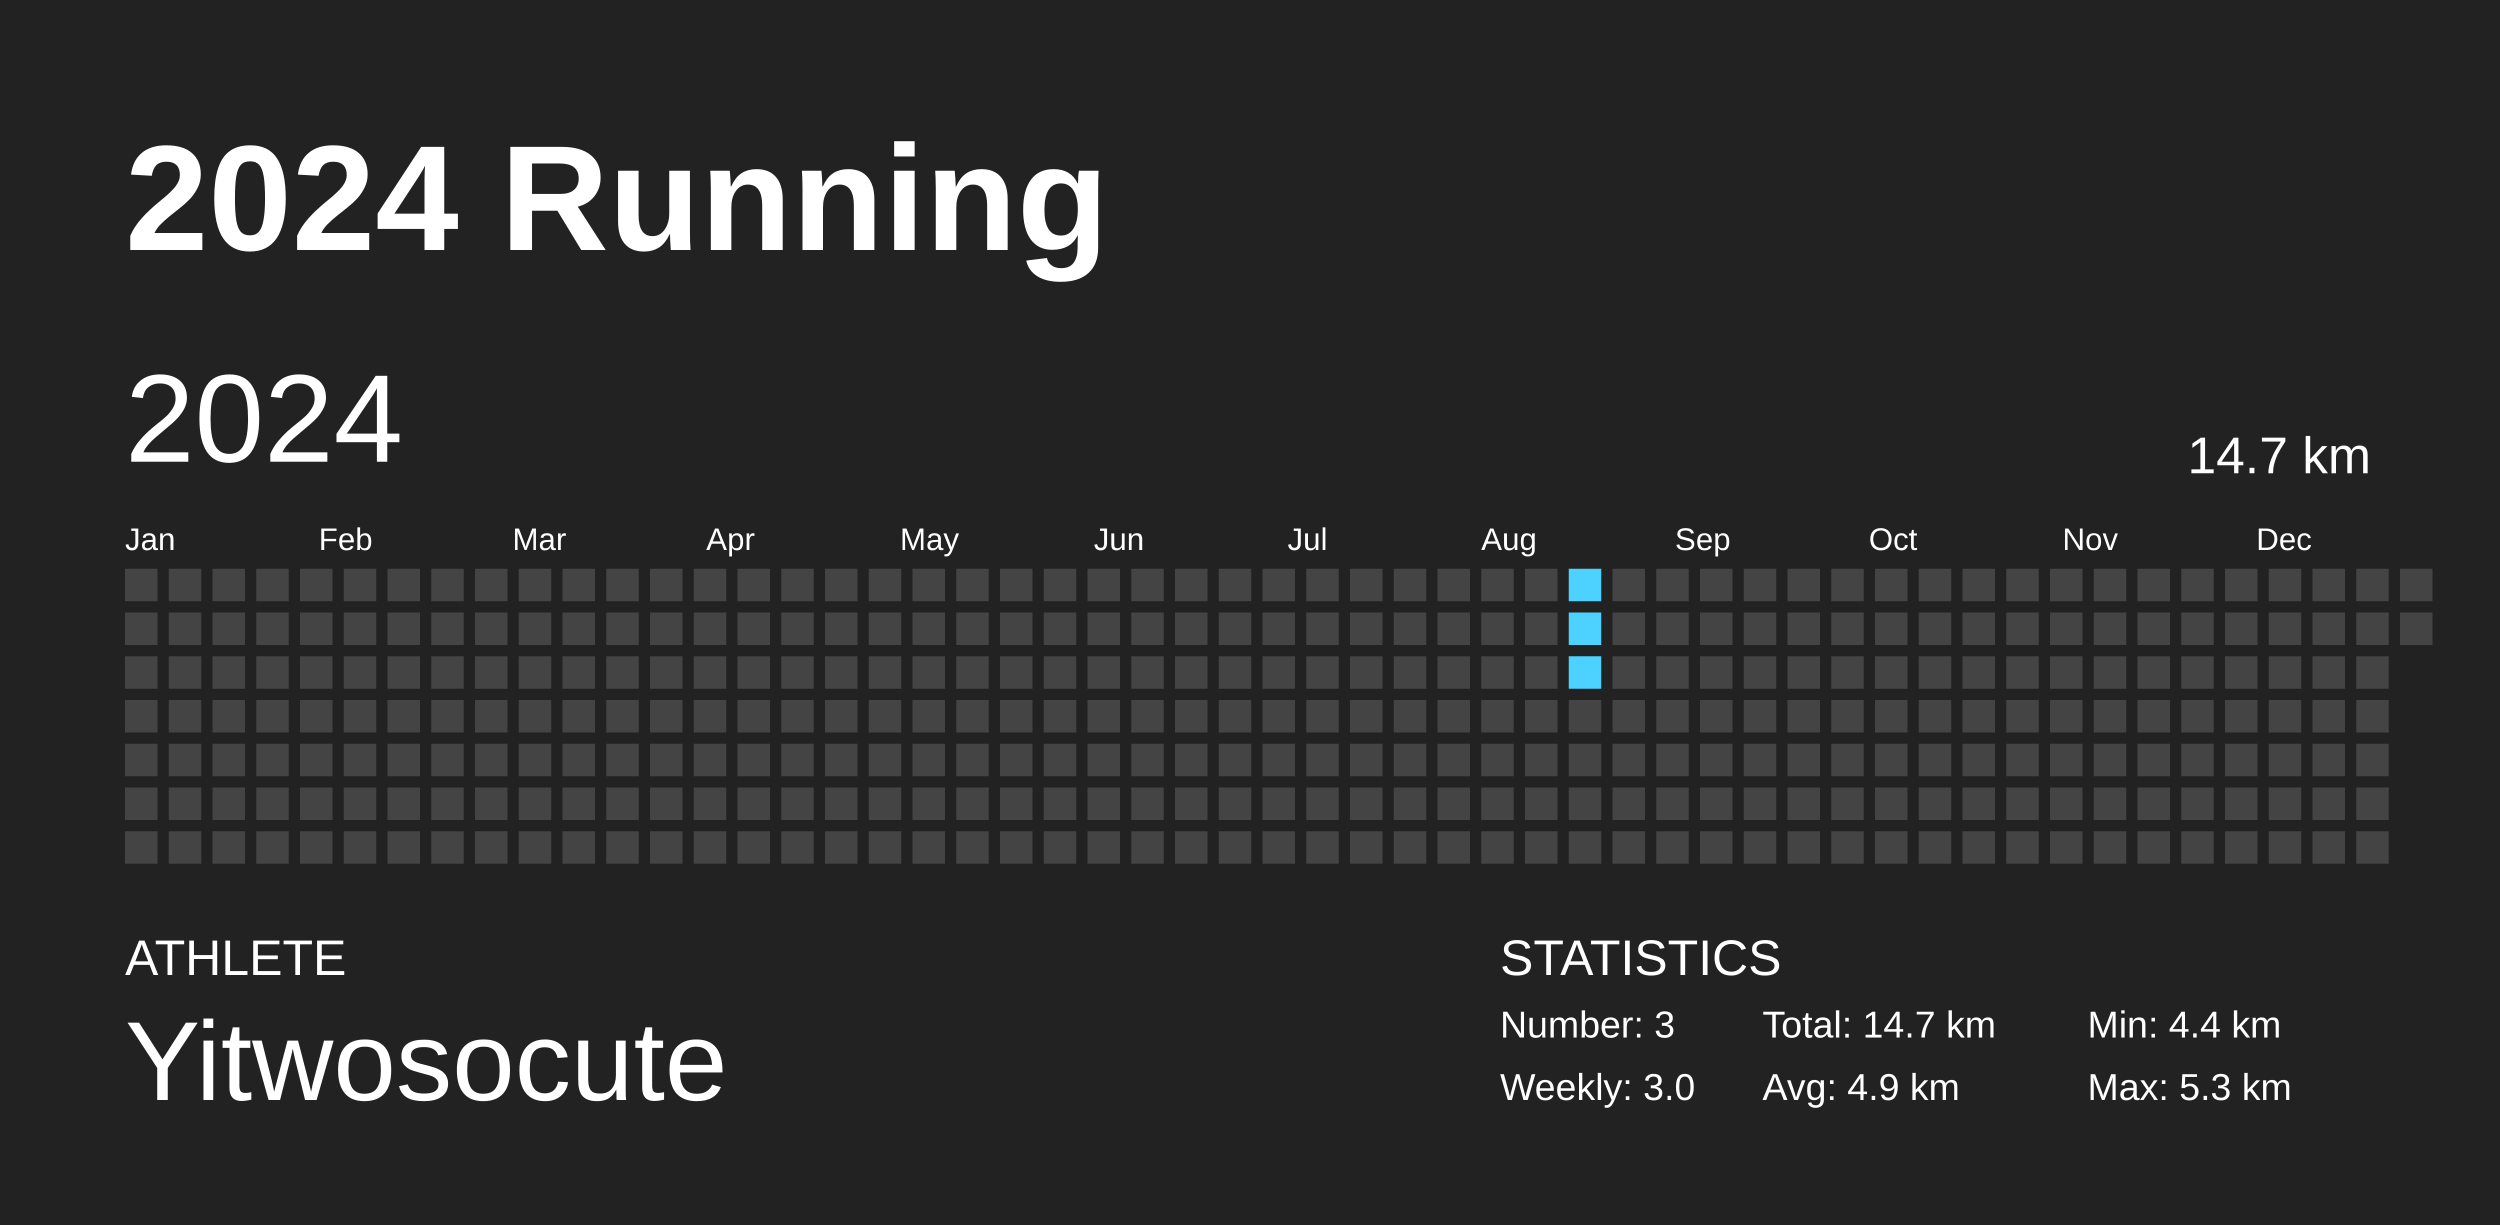
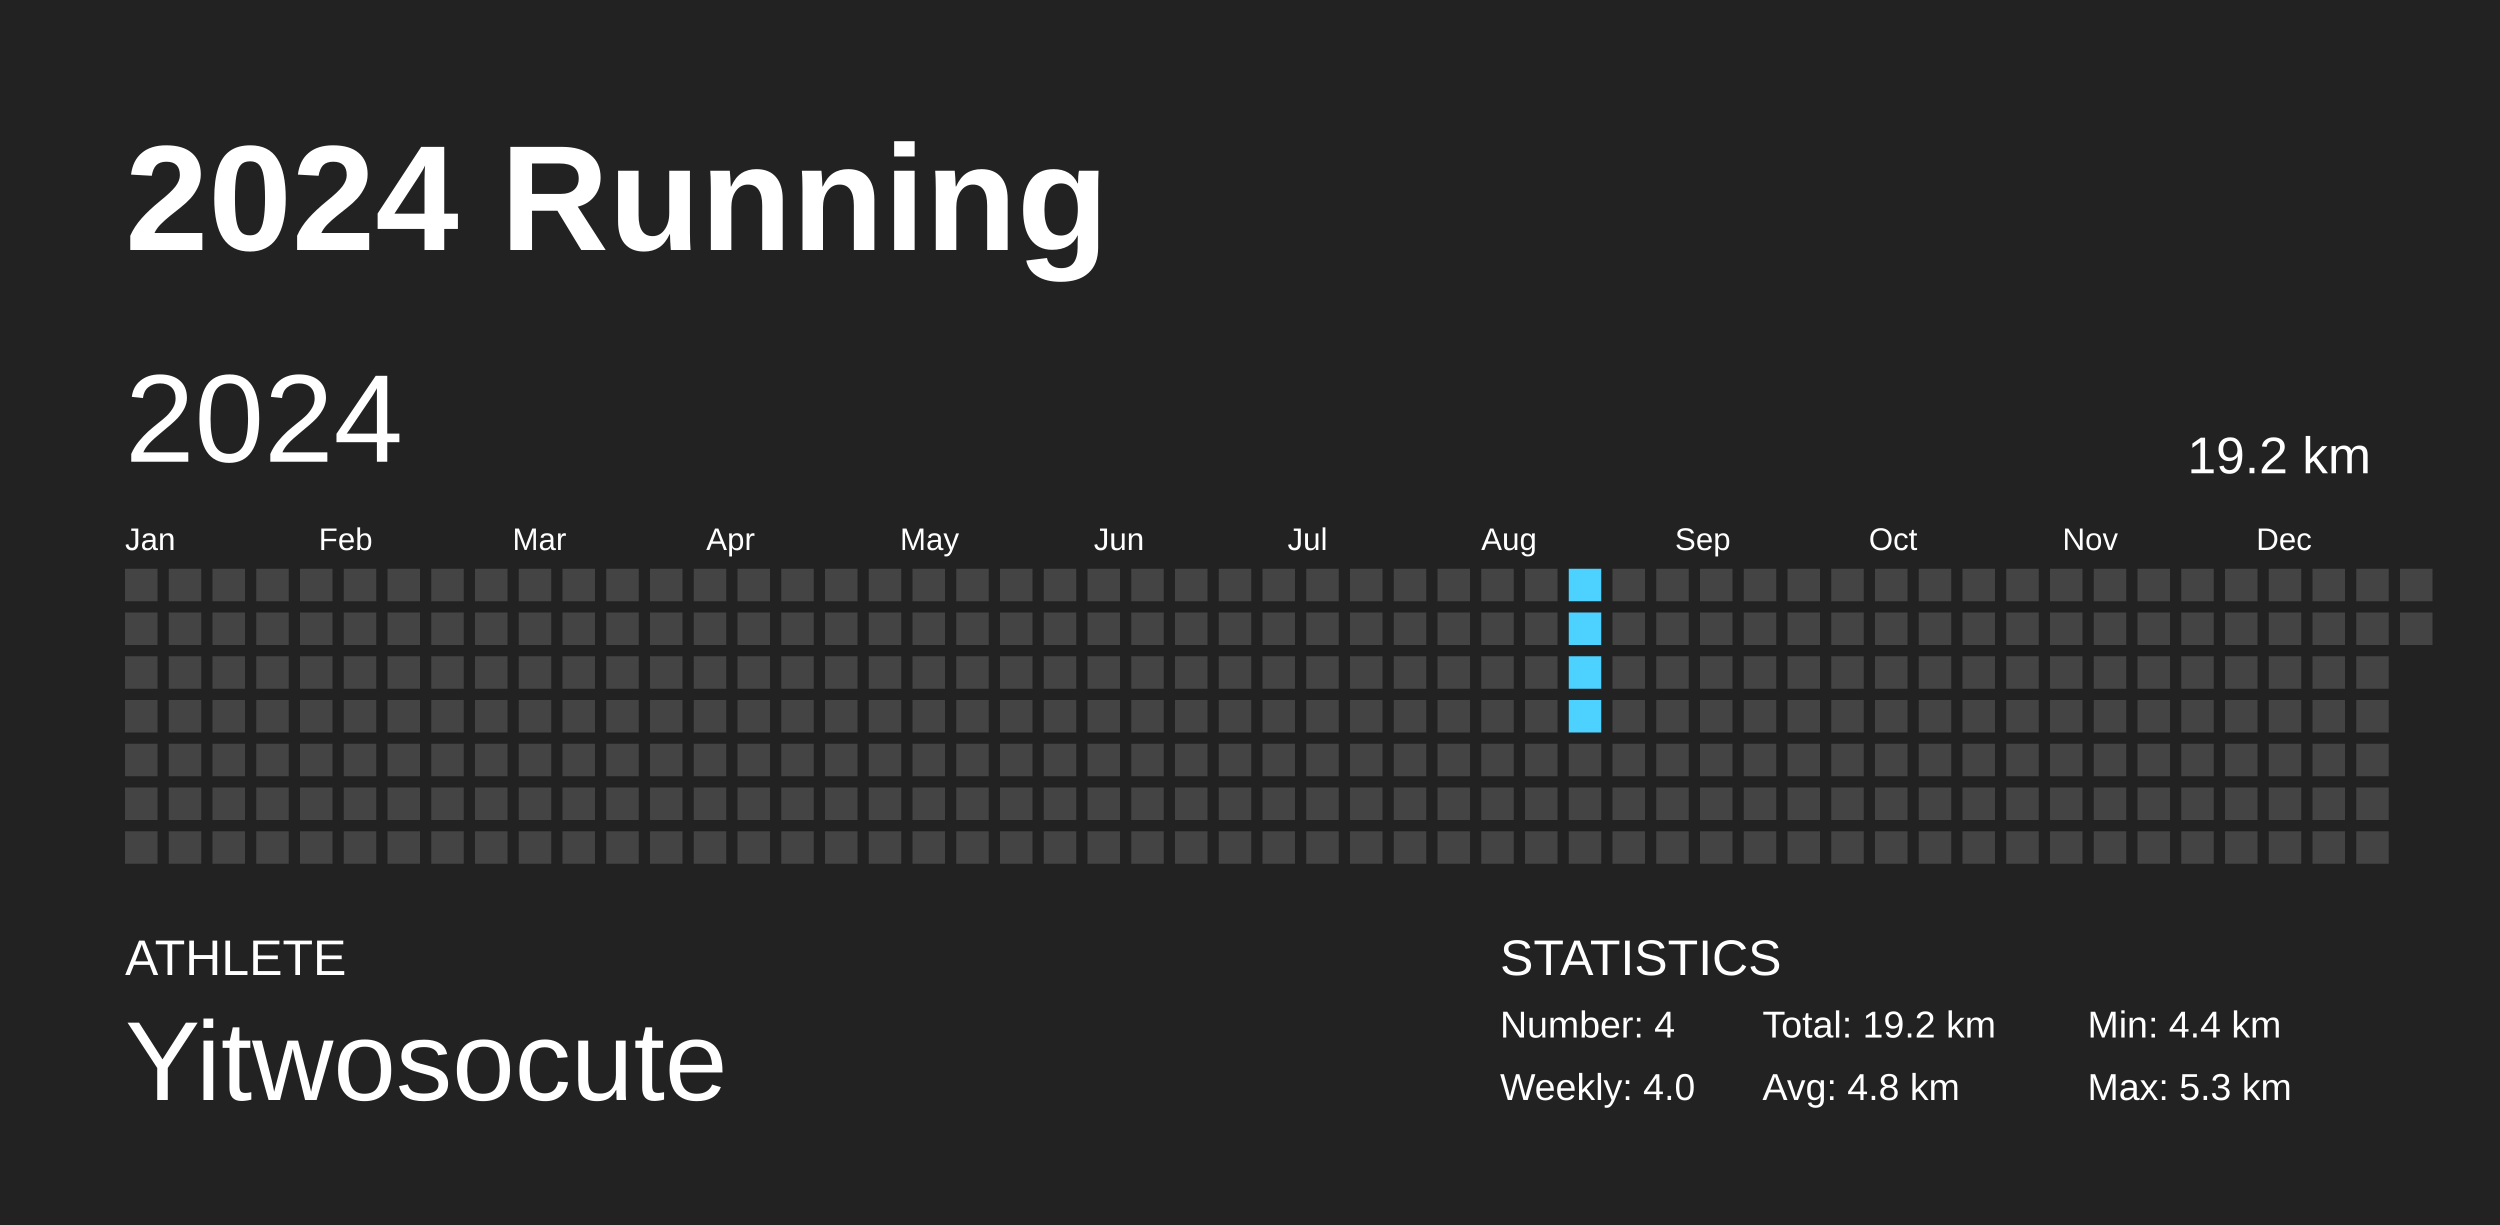
<svg xmlns="http://www.w3.org/2000/svg" baseProfile="full" height="98mm" version="1.1" viewBox="0,0,200,98" width="200mm">
  <defs />
  <rect fill="#222222" height="98" width="200" x="0" y="0" />
  <text fill="#FFFFFF" style="font-size:12px; font-family:Arial; font-weight:bold;" x="10" y="20">2024 Running</text>
  <text fill="#FFFFFF" style="font-size:4px; font-family:Arial" x="10" y="78">ATHLETE</text>
  <text fill="#FFFFFF" style="font-size:9px; font-family:Arial" x="10" y="88">Yitwosocute</text>
  <text fill="#FFFFFF" style="font-size:4px; font-family:Arial" x="120" y="78">STATISTICS</text>
-   <text fill="#FFFFFF" style="font-size:3px; font-family:Arial" x="120" y="83">Number: 3</text>
-   <text fill="#FFFFFF" style="font-size:3px; font-family:Arial" x="120" y="88">Weekly: 3.0</text>
-   <text fill="#FFFFFF" style="font-size:3px; font-family:Arial" x="141" y="83">Total: 14.7 km</text>
-   <text fill="#FFFFFF" style="font-size:3px; font-family:Arial" x="141" y="88">Avg: 4.9 km</text>
+   <text fill="#FFFFFF" style="font-size:3px; font-family:Arial" x="120" y="83">Number: 4</text>
+   <text fill="#FFFFFF" style="font-size:3px; font-family:Arial" x="120" y="88">Weekly: 4.0</text>
+   <text fill="#FFFFFF" style="font-size:3px; font-family:Arial" x="141" y="83">Total: 19.2 km</text>
+   <text fill="#FFFFFF" style="font-size:3px; font-family:Arial" x="141" y="88">Avg: 4.8 km</text>
  <text fill="#FFFFFF" style="font-size:3px; font-family:Arial" x="167" y="83">Min: 4.4 km</text>
  <text fill="#FFFFFF" style="font-size:3px; font-family:Arial" x="167" y="88">Max: 5.3 km</text>
  <text dominant-baseline="hanging" fill="#FFFFFF" style="font-size:10.0px; font-family:Arial;" x="10" y="30">2024</text>
-   <text dominant-baseline="hanging" fill="#FFFFFF" style="font-size:4.125px; font-family:Arial;" x="175" y="35">14.7 km</text>
+   <text dominant-baseline="hanging" fill="#FFFFFF" style="font-size:4.125px; font-family:Arial;" x="175" y="35">19.2 km</text>
  <text fill="#FFFFFF" style="font-size:2.5px; font-family:Arial" x="10.0" y="44">Jan</text>
  <text fill="#FFFFFF" style="font-size:2.5px; font-family:Arial" x="25.5" y="44">Feb</text>
  <text fill="#FFFFFF" style="font-size:2.5px; font-family:Arial" x="41.0" y="44">Mar</text>
  <text fill="#FFFFFF" style="font-size:2.5px; font-family:Arial" x="56.5" y="44">Apr</text>
  <text fill="#FFFFFF" style="font-size:2.5px; font-family:Arial" x="72.0" y="44">May</text>
  <text fill="#FFFFFF" style="font-size:2.5px; font-family:Arial" x="87.5" y="44">Jun</text>
  <text fill="#FFFFFF" style="font-size:2.5px; font-family:Arial" x="103.0" y="44">Jul</text>
  <text fill="#FFFFFF" style="font-size:2.5px; font-family:Arial" x="118.5" y="44">Aug</text>
  <text fill="#FFFFFF" style="font-size:2.5px; font-family:Arial" x="134.0" y="44">Sep</text>
  <text fill="#FFFFFF" style="font-size:2.5px; font-family:Arial" x="149.5" y="44">Oct</text>
  <text fill="#FFFFFF" style="font-size:2.5px; font-family:Arial" x="165.0" y="44">Nov</text>
  <text fill="#FFFFFF" style="font-size:2.5px; font-family:Arial" x="180.5" y="44">Dec</text>
  <rect fill="#444444" height="2.6" width="2.6" x="10.0" y="45.5" />
  <rect fill="#444444" height="2.6" width="2.6" x="10.0" y="49.0" />
  <rect fill="#444444" height="2.6" width="2.6" x="10.0" y="52.5" />
  <rect fill="#444444" height="2.6" width="2.6" x="10.0" y="56.0" />
  <rect fill="#444444" height="2.6" width="2.6" x="10.0" y="59.5" />
  <rect fill="#444444" height="2.6" width="2.6" x="10.0" y="63.0" />
  <rect fill="#444444" height="2.6" width="2.6" x="10.0" y="66.5" />
  <rect fill="#444444" height="2.6" width="2.6" x="13.5" y="45.5" />
  <rect fill="#444444" height="2.6" width="2.6" x="13.5" y="49.0" />
  <rect fill="#444444" height="2.6" width="2.6" x="13.5" y="52.5" />
  <rect fill="#444444" height="2.6" width="2.6" x="13.5" y="56.0" />
  <rect fill="#444444" height="2.6" width="2.6" x="13.5" y="59.5" />
  <rect fill="#444444" height="2.6" width="2.6" x="13.5" y="63.0" />
  <rect fill="#444444" height="2.6" width="2.6" x="13.5" y="66.5" />
  <rect fill="#444444" height="2.6" width="2.6" x="17.0" y="45.5" />
  <rect fill="#444444" height="2.6" width="2.6" x="17.0" y="49.0" />
  <rect fill="#444444" height="2.6" width="2.6" x="17.0" y="52.5" />
  <rect fill="#444444" height="2.6" width="2.6" x="17.0" y="56.0" />
  <rect fill="#444444" height="2.6" width="2.6" x="17.0" y="59.5" />
  <rect fill="#444444" height="2.6" width="2.6" x="17.0" y="63.0" />
  <rect fill="#444444" height="2.6" width="2.6" x="17.0" y="66.5" />
  <rect fill="#444444" height="2.6" width="2.6" x="20.5" y="45.5" />
  <rect fill="#444444" height="2.6" width="2.6" x="20.5" y="49.0" />
  <rect fill="#444444" height="2.6" width="2.6" x="20.5" y="52.5" />
  <rect fill="#444444" height="2.6" width="2.6" x="20.5" y="56.0" />
  <rect fill="#444444" height="2.6" width="2.6" x="20.5" y="59.5" />
  <rect fill="#444444" height="2.6" width="2.6" x="20.5" y="63.0" />
  <rect fill="#444444" height="2.6" width="2.6" x="20.5" y="66.5" />
  <rect fill="#444444" height="2.6" width="2.6" x="24.0" y="45.5" />
  <rect fill="#444444" height="2.6" width="2.6" x="24.0" y="49.0" />
  <rect fill="#444444" height="2.6" width="2.6" x="24.0" y="52.5" />
  <rect fill="#444444" height="2.6" width="2.6" x="24.0" y="56.0" />
  <rect fill="#444444" height="2.6" width="2.6" x="24.0" y="59.5" />
  <rect fill="#444444" height="2.6" width="2.6" x="24.0" y="63.0" />
  <rect fill="#444444" height="2.6" width="2.6" x="24.0" y="66.5" />
  <rect fill="#444444" height="2.6" width="2.6" x="27.5" y="45.5" />
  <rect fill="#444444" height="2.6" width="2.6" x="27.5" y="49.0" />
  <rect fill="#444444" height="2.6" width="2.6" x="27.5" y="52.5" />
  <rect fill="#444444" height="2.6" width="2.6" x="27.5" y="56.0" />
  <rect fill="#444444" height="2.6" width="2.6" x="27.5" y="59.5" />
  <rect fill="#444444" height="2.6" width="2.6" x="27.5" y="63.0" />
  <rect fill="#444444" height="2.6" width="2.6" x="27.5" y="66.5" />
  <rect fill="#444444" height="2.6" width="2.6" x="31.0" y="45.5" />
  <rect fill="#444444" height="2.6" width="2.6" x="31.0" y="49.0" />
  <rect fill="#444444" height="2.6" width="2.6" x="31.0" y="52.5" />
  <rect fill="#444444" height="2.6" width="2.6" x="31.0" y="56.0" />
  <rect fill="#444444" height="2.6" width="2.6" x="31.0" y="59.5" />
  <rect fill="#444444" height="2.6" width="2.6" x="31.0" y="63.0" />
  <rect fill="#444444" height="2.6" width="2.6" x="31.0" y="66.5" />
  <rect fill="#444444" height="2.6" width="2.6" x="34.5" y="45.5" />
  <rect fill="#444444" height="2.6" width="2.6" x="34.5" y="49.0" />
  <rect fill="#444444" height="2.6" width="2.6" x="34.5" y="52.5" />
  <rect fill="#444444" height="2.6" width="2.6" x="34.5" y="56.0" />
  <rect fill="#444444" height="2.6" width="2.6" x="34.5" y="59.5" />
  <rect fill="#444444" height="2.6" width="2.6" x="34.5" y="63.0" />
  <rect fill="#444444" height="2.6" width="2.6" x="34.5" y="66.5" />
  <rect fill="#444444" height="2.6" width="2.6" x="38.0" y="45.5" />
  <rect fill="#444444" height="2.6" width="2.6" x="38.0" y="49.0" />
  <rect fill="#444444" height="2.6" width="2.6" x="38.0" y="52.5" />
  <rect fill="#444444" height="2.6" width="2.6" x="38.0" y="56.0" />
  <rect fill="#444444" height="2.6" width="2.6" x="38.0" y="59.5" />
  <rect fill="#444444" height="2.6" width="2.6" x="38.0" y="63.0" />
  <rect fill="#444444" height="2.6" width="2.6" x="38.0" y="66.5" />
  <rect fill="#444444" height="2.6" width="2.6" x="41.5" y="45.5" />
  <rect fill="#444444" height="2.6" width="2.6" x="41.5" y="49.0" />
  <rect fill="#444444" height="2.6" width="2.6" x="41.5" y="52.5" />
  <rect fill="#444444" height="2.6" width="2.6" x="41.5" y="56.0" />
  <rect fill="#444444" height="2.6" width="2.6" x="41.5" y="59.5" />
  <rect fill="#444444" height="2.6" width="2.6" x="41.5" y="63.0" />
  <rect fill="#444444" height="2.6" width="2.6" x="41.5" y="66.5" />
  <rect fill="#444444" height="2.6" width="2.6" x="45.0" y="45.5" />
  <rect fill="#444444" height="2.6" width="2.6" x="45.0" y="49.0" />
  <rect fill="#444444" height="2.6" width="2.6" x="45.0" y="52.5" />
  <rect fill="#444444" height="2.6" width="2.6" x="45.0" y="56.0" />
  <rect fill="#444444" height="2.6" width="2.6" x="45.0" y="59.5" />
  <rect fill="#444444" height="2.6" width="2.6" x="45.0" y="63.0" />
  <rect fill="#444444" height="2.6" width="2.6" x="45.0" y="66.5" />
  <rect fill="#444444" height="2.6" width="2.6" x="48.5" y="45.5" />
  <rect fill="#444444" height="2.6" width="2.6" x="48.5" y="49.0" />
  <rect fill="#444444" height="2.6" width="2.6" x="48.5" y="52.5" />
  <rect fill="#444444" height="2.6" width="2.6" x="48.5" y="56.0" />
  <rect fill="#444444" height="2.6" width="2.6" x="48.5" y="59.5" />
  <rect fill="#444444" height="2.6" width="2.6" x="48.5" y="63.0" />
  <rect fill="#444444" height="2.6" width="2.6" x="48.5" y="66.5" />
  <rect fill="#444444" height="2.6" width="2.6" x="52.0" y="45.5" />
  <rect fill="#444444" height="2.6" width="2.6" x="52.0" y="49.0" />
  <rect fill="#444444" height="2.6" width="2.6" x="52.0" y="52.5" />
  <rect fill="#444444" height="2.6" width="2.6" x="52.0" y="56.0" />
  <rect fill="#444444" height="2.6" width="2.6" x="52.0" y="59.5" />
  <rect fill="#444444" height="2.6" width="2.6" x="52.0" y="63.0" />
  <rect fill="#444444" height="2.6" width="2.6" x="52.0" y="66.5" />
  <rect fill="#444444" height="2.6" width="2.6" x="55.5" y="45.5" />
  <rect fill="#444444" height="2.6" width="2.6" x="55.5" y="49.0" />
  <rect fill="#444444" height="2.6" width="2.6" x="55.5" y="52.5" />
  <rect fill="#444444" height="2.6" width="2.6" x="55.5" y="56.0" />
  <rect fill="#444444" height="2.6" width="2.6" x="55.5" y="59.5" />
  <rect fill="#444444" height="2.6" width="2.6" x="55.5" y="63.0" />
  <rect fill="#444444" height="2.6" width="2.6" x="55.5" y="66.5" />
  <rect fill="#444444" height="2.6" width="2.6" x="59.0" y="45.5" />
  <rect fill="#444444" height="2.6" width="2.6" x="59.0" y="49.0" />
  <rect fill="#444444" height="2.6" width="2.6" x="59.0" y="52.5" />
  <rect fill="#444444" height="2.6" width="2.6" x="59.0" y="56.0" />
  <rect fill="#444444" height="2.6" width="2.6" x="59.0" y="59.5" />
  <rect fill="#444444" height="2.6" width="2.6" x="59.0" y="63.0" />
  <rect fill="#444444" height="2.6" width="2.6" x="59.0" y="66.5" />
  <rect fill="#444444" height="2.6" width="2.6" x="62.5" y="45.5" />
  <rect fill="#444444" height="2.6" width="2.6" x="62.5" y="49.0" />
  <rect fill="#444444" height="2.6" width="2.6" x="62.5" y="52.5" />
  <rect fill="#444444" height="2.6" width="2.6" x="62.5" y="56.0" />
  <rect fill="#444444" height="2.6" width="2.6" x="62.5" y="59.5" />
  <rect fill="#444444" height="2.6" width="2.6" x="62.5" y="63.0" />
  <rect fill="#444444" height="2.6" width="2.6" x="62.5" y="66.5" />
  <rect fill="#444444" height="2.6" width="2.6" x="66.0" y="45.5" />
  <rect fill="#444444" height="2.6" width="2.6" x="66.0" y="49.0" />
  <rect fill="#444444" height="2.6" width="2.6" x="66.0" y="52.5" />
  <rect fill="#444444" height="2.6" width="2.6" x="66.0" y="56.0" />
  <rect fill="#444444" height="2.6" width="2.6" x="66.0" y="59.5" />
  <rect fill="#444444" height="2.6" width="2.6" x="66.0" y="63.0" />
  <rect fill="#444444" height="2.6" width="2.6" x="66.0" y="66.5" />
  <rect fill="#444444" height="2.6" width="2.6" x="69.5" y="45.5" />
  <rect fill="#444444" height="2.6" width="2.6" x="69.5" y="49.0" />
  <rect fill="#444444" height="2.6" width="2.6" x="69.5" y="52.5" />
  <rect fill="#444444" height="2.6" width="2.6" x="69.5" y="56.0" />
  <rect fill="#444444" height="2.6" width="2.6" x="69.5" y="59.5" />
  <rect fill="#444444" height="2.6" width="2.6" x="69.5" y="63.0" />
  <rect fill="#444444" height="2.6" width="2.6" x="69.5" y="66.5" />
  <rect fill="#444444" height="2.6" width="2.6" x="73.0" y="45.5" />
  <rect fill="#444444" height="2.6" width="2.6" x="73.0" y="49.0" />
  <rect fill="#444444" height="2.6" width="2.6" x="73.0" y="52.5" />
  <rect fill="#444444" height="2.6" width="2.6" x="73.0" y="56.0" />
  <rect fill="#444444" height="2.6" width="2.6" x="73.0" y="59.5" />
  <rect fill="#444444" height="2.6" width="2.6" x="73.0" y="63.0" />
  <rect fill="#444444" height="2.6" width="2.6" x="73.0" y="66.5" />
  <rect fill="#444444" height="2.6" width="2.6" x="76.5" y="45.5" />
  <rect fill="#444444" height="2.6" width="2.6" x="76.5" y="49.0" />
  <rect fill="#444444" height="2.6" width="2.6" x="76.5" y="52.5" />
  <rect fill="#444444" height="2.6" width="2.6" x="76.5" y="56.0" />
  <rect fill="#444444" height="2.6" width="2.6" x="76.5" y="59.5" />
  <rect fill="#444444" height="2.6" width="2.6" x="76.5" y="63.0" />
  <rect fill="#444444" height="2.6" width="2.6" x="76.5" y="66.5" />
  <rect fill="#444444" height="2.6" width="2.6" x="80.0" y="45.5" />
  <rect fill="#444444" height="2.6" width="2.6" x="80.0" y="49.0" />
  <rect fill="#444444" height="2.6" width="2.6" x="80.0" y="52.5" />
  <rect fill="#444444" height="2.6" width="2.6" x="80.0" y="56.0" />
  <rect fill="#444444" height="2.6" width="2.6" x="80.0" y="59.5" />
  <rect fill="#444444" height="2.6" width="2.6" x="80.0" y="63.0" />
  <rect fill="#444444" height="2.6" width="2.6" x="80.0" y="66.5" />
  <rect fill="#444444" height="2.6" width="2.6" x="83.5" y="45.5" />
  <rect fill="#444444" height="2.6" width="2.6" x="83.5" y="49.0" />
  <rect fill="#444444" height="2.6" width="2.6" x="83.5" y="52.5" />
  <rect fill="#444444" height="2.6" width="2.6" x="83.5" y="56.0" />
  <rect fill="#444444" height="2.6" width="2.6" x="83.5" y="59.5" />
  <rect fill="#444444" height="2.6" width="2.6" x="83.5" y="63.0" />
  <rect fill="#444444" height="2.6" width="2.6" x="83.5" y="66.5" />
  <rect fill="#444444" height="2.6" width="2.6" x="87.0" y="45.5" />
  <rect fill="#444444" height="2.6" width="2.6" x="87.0" y="49.0" />
  <rect fill="#444444" height="2.6" width="2.6" x="87.0" y="52.5" />
  <rect fill="#444444" height="2.6" width="2.6" x="87.0" y="56.0" />
  <rect fill="#444444" height="2.6" width="2.6" x="87.0" y="59.5" />
  <rect fill="#444444" height="2.6" width="2.6" x="87.0" y="63.0" />
  <rect fill="#444444" height="2.6" width="2.6" x="87.0" y="66.5" />
  <rect fill="#444444" height="2.6" width="2.6" x="90.5" y="45.5" />
  <rect fill="#444444" height="2.6" width="2.6" x="90.5" y="49.0" />
  <rect fill="#444444" height="2.6" width="2.6" x="90.5" y="52.5" />
  <rect fill="#444444" height="2.6" width="2.6" x="90.5" y="56.0" />
  <rect fill="#444444" height="2.6" width="2.6" x="90.5" y="59.5" />
  <rect fill="#444444" height="2.6" width="2.6" x="90.5" y="63.0" />
  <rect fill="#444444" height="2.6" width="2.6" x="90.5" y="66.5" />
  <rect fill="#444444" height="2.6" width="2.6" x="94.0" y="45.5" />
  <rect fill="#444444" height="2.6" width="2.6" x="94.0" y="49.0" />
  <rect fill="#444444" height="2.6" width="2.6" x="94.0" y="52.5" />
  <rect fill="#444444" height="2.6" width="2.6" x="94.0" y="56.0" />
  <rect fill="#444444" height="2.6" width="2.6" x="94.0" y="59.5" />
  <rect fill="#444444" height="2.6" width="2.6" x="94.0" y="63.0" />
  <rect fill="#444444" height="2.6" width="2.6" x="94.0" y="66.5" />
  <rect fill="#444444" height="2.6" width="2.6" x="97.5" y="45.5" />
  <rect fill="#444444" height="2.6" width="2.6" x="97.5" y="49.0" />
  <rect fill="#444444" height="2.6" width="2.6" x="97.5" y="52.5" />
  <rect fill="#444444" height="2.6" width="2.6" x="97.5" y="56.0" />
  <rect fill="#444444" height="2.6" width="2.6" x="97.5" y="59.5" />
  <rect fill="#444444" height="2.6" width="2.6" x="97.5" y="63.0" />
  <rect fill="#444444" height="2.6" width="2.6" x="97.5" y="66.5" />
  <rect fill="#444444" height="2.6" width="2.6" x="101.0" y="45.5" />
  <rect fill="#444444" height="2.6" width="2.6" x="101.0" y="49.0" />
  <rect fill="#444444" height="2.6" width="2.6" x="101.0" y="52.5" />
  <rect fill="#444444" height="2.6" width="2.6" x="101.0" y="56.0" />
  <rect fill="#444444" height="2.6" width="2.6" x="101.0" y="59.5" />
  <rect fill="#444444" height="2.6" width="2.6" x="101.0" y="63.0" />
  <rect fill="#444444" height="2.6" width="2.6" x="101.0" y="66.5" />
  <rect fill="#444444" height="2.6" width="2.6" x="104.5" y="45.5" />
  <rect fill="#444444" height="2.6" width="2.6" x="104.5" y="49.0" />
  <rect fill="#444444" height="2.6" width="2.6" x="104.5" y="52.5" />
  <rect fill="#444444" height="2.6" width="2.6" x="104.5" y="56.0" />
  <rect fill="#444444" height="2.6" width="2.6" x="104.5" y="59.5" />
  <rect fill="#444444" height="2.6" width="2.6" x="104.5" y="63.0" />
  <rect fill="#444444" height="2.6" width="2.6" x="104.5" y="66.5" />
  <rect fill="#444444" height="2.6" width="2.6" x="108.0" y="45.5" />
  <rect fill="#444444" height="2.6" width="2.6" x="108.0" y="49.0" />
  <rect fill="#444444" height="2.6" width="2.6" x="108.0" y="52.5" />
  <rect fill="#444444" height="2.6" width="2.6" x="108.0" y="56.0" />
  <rect fill="#444444" height="2.6" width="2.6" x="108.0" y="59.5" />
  <rect fill="#444444" height="2.6" width="2.6" x="108.0" y="63.0" />
  <rect fill="#444444" height="2.6" width="2.6" x="108.0" y="66.5" />
  <rect fill="#444444" height="2.6" width="2.6" x="111.5" y="45.5" />
  <rect fill="#444444" height="2.6" width="2.6" x="111.5" y="49.0" />
  <rect fill="#444444" height="2.6" width="2.6" x="111.5" y="52.5" />
  <rect fill="#444444" height="2.6" width="2.6" x="111.5" y="56.0" />
  <rect fill="#444444" height="2.6" width="2.6" x="111.5" y="59.5" />
  <rect fill="#444444" height="2.6" width="2.6" x="111.5" y="63.0" />
  <rect fill="#444444" height="2.6" width="2.6" x="111.5" y="66.5" />
  <rect fill="#444444" height="2.6" width="2.6" x="115.0" y="45.5" />
  <rect fill="#444444" height="2.6" width="2.6" x="115.0" y="49.0" />
  <rect fill="#444444" height="2.6" width="2.6" x="115.0" y="52.5" />
  <rect fill="#444444" height="2.6" width="2.6" x="115.0" y="56.0" />
  <rect fill="#444444" height="2.6" width="2.6" x="115.0" y="59.5" />
  <rect fill="#444444" height="2.6" width="2.6" x="115.0" y="63.0" />
  <rect fill="#444444" height="2.6" width="2.6" x="115.0" y="66.5" />
  <rect fill="#444444" height="2.6" width="2.6" x="118.5" y="45.5" />
  <rect fill="#444444" height="2.6" width="2.6" x="118.5" y="49.0" />
  <rect fill="#444444" height="2.6" width="2.6" x="118.5" y="52.5" />
  <rect fill="#444444" height="2.6" width="2.6" x="118.5" y="56.0" />
  <rect fill="#444444" height="2.6" width="2.6" x="118.5" y="59.5" />
  <rect fill="#444444" height="2.6" width="2.6" x="118.5" y="63.0" />
  <rect fill="#444444" height="2.6" width="2.6" x="118.5" y="66.5" />
  <rect fill="#444444" height="2.6" width="2.6" x="122.0" y="45.5" />
  <rect fill="#444444" height="2.6" width="2.6" x="122.0" y="49.0" />
  <rect fill="#444444" height="2.6" width="2.6" x="122.0" y="52.5" />
  <rect fill="#444444" height="2.6" width="2.6" x="122.0" y="56.0" />
  <rect fill="#444444" height="2.6" width="2.6" x="122.0" y="59.5" />
  <rect fill="#444444" height="2.6" width="2.6" x="122.0" y="63.0" />
  <rect fill="#444444" height="2.6" width="2.6" x="122.0" y="66.5" />
  <rect fill="#4dd2ff" height="2.6" width="2.6" x="125.5" y="45.5" />
  <rect fill="#4dd2ff" height="2.6" width="2.6" x="125.5" y="49.0" />
  <rect fill="#4dd2ff" height="2.6" width="2.6" x="125.5" y="52.5" />
-   <rect fill="#444444" height="2.6" width="2.6" x="125.5" y="56.0" />
+   <rect fill="#4dd2ff" height="2.6" width="2.6" x="125.5" y="56.0" />
  <rect fill="#444444" height="2.6" width="2.6" x="125.5" y="59.5" />
  <rect fill="#444444" height="2.6" width="2.6" x="125.5" y="63.0" />
  <rect fill="#444444" height="2.6" width="2.6" x="125.5" y="66.5" />
  <rect fill="#444444" height="2.6" width="2.6" x="129.0" y="45.5" />
  <rect fill="#444444" height="2.6" width="2.6" x="129.0" y="49.0" />
  <rect fill="#444444" height="2.6" width="2.6" x="129.0" y="52.5" />
  <rect fill="#444444" height="2.6" width="2.6" x="129.0" y="56.0" />
  <rect fill="#444444" height="2.6" width="2.6" x="129.0" y="59.5" />
  <rect fill="#444444" height="2.6" width="2.6" x="129.0" y="63.0" />
  <rect fill="#444444" height="2.6" width="2.6" x="129.0" y="66.5" />
  <rect fill="#444444" height="2.6" width="2.6" x="132.5" y="45.5" />
  <rect fill="#444444" height="2.6" width="2.6" x="132.5" y="49.0" />
  <rect fill="#444444" height="2.6" width="2.6" x="132.5" y="52.5" />
  <rect fill="#444444" height="2.6" width="2.6" x="132.5" y="56.0" />
  <rect fill="#444444" height="2.6" width="2.6" x="132.5" y="59.5" />
  <rect fill="#444444" height="2.6" width="2.6" x="132.5" y="63.0" />
  <rect fill="#444444" height="2.6" width="2.6" x="132.5" y="66.5" />
  <rect fill="#444444" height="2.6" width="2.6" x="136.0" y="45.5" />
  <rect fill="#444444" height="2.6" width="2.6" x="136.0" y="49.0" />
  <rect fill="#444444" height="2.6" width="2.6" x="136.0" y="52.5" />
  <rect fill="#444444" height="2.6" width="2.6" x="136.0" y="56.0" />
  <rect fill="#444444" height="2.6" width="2.6" x="136.0" y="59.5" />
  <rect fill="#444444" height="2.6" width="2.6" x="136.0" y="63.0" />
  <rect fill="#444444" height="2.6" width="2.6" x="136.0" y="66.5" />
  <rect fill="#444444" height="2.6" width="2.6" x="139.5" y="45.5" />
  <rect fill="#444444" height="2.6" width="2.6" x="139.5" y="49.0" />
  <rect fill="#444444" height="2.6" width="2.6" x="139.5" y="52.5" />
  <rect fill="#444444" height="2.6" width="2.6" x="139.5" y="56.0" />
  <rect fill="#444444" height="2.6" width="2.6" x="139.5" y="59.5" />
  <rect fill="#444444" height="2.6" width="2.6" x="139.5" y="63.0" />
  <rect fill="#444444" height="2.6" width="2.6" x="139.5" y="66.5" />
  <rect fill="#444444" height="2.6" width="2.6" x="143.0" y="45.5" />
  <rect fill="#444444" height="2.6" width="2.6" x="143.0" y="49.0" />
  <rect fill="#444444" height="2.6" width="2.6" x="143.0" y="52.5" />
  <rect fill="#444444" height="2.6" width="2.6" x="143.0" y="56.0" />
  <rect fill="#444444" height="2.6" width="2.6" x="143.0" y="59.5" />
  <rect fill="#444444" height="2.6" width="2.6" x="143.0" y="63.0" />
  <rect fill="#444444" height="2.6" width="2.6" x="143.0" y="66.5" />
  <rect fill="#444444" height="2.6" width="2.6" x="146.5" y="45.5" />
  <rect fill="#444444" height="2.6" width="2.6" x="146.5" y="49.0" />
  <rect fill="#444444" height="2.6" width="2.6" x="146.5" y="52.5" />
  <rect fill="#444444" height="2.6" width="2.6" x="146.5" y="56.0" />
  <rect fill="#444444" height="2.6" width="2.6" x="146.5" y="59.5" />
  <rect fill="#444444" height="2.6" width="2.6" x="146.5" y="63.0" />
  <rect fill="#444444" height="2.6" width="2.6" x="146.5" y="66.5" />
  <rect fill="#444444" height="2.6" width="2.6" x="150.0" y="45.5" />
  <rect fill="#444444" height="2.6" width="2.6" x="150.0" y="49.0" />
  <rect fill="#444444" height="2.6" width="2.6" x="150.0" y="52.5" />
  <rect fill="#444444" height="2.6" width="2.6" x="150.0" y="56.0" />
  <rect fill="#444444" height="2.6" width="2.6" x="150.0" y="59.5" />
  <rect fill="#444444" height="2.6" width="2.6" x="150.0" y="63.0" />
  <rect fill="#444444" height="2.6" width="2.6" x="150.0" y="66.5" />
  <rect fill="#444444" height="2.6" width="2.6" x="153.5" y="45.5" />
  <rect fill="#444444" height="2.6" width="2.6" x="153.5" y="49.0" />
  <rect fill="#444444" height="2.6" width="2.6" x="153.5" y="52.5" />
  <rect fill="#444444" height="2.6" width="2.6" x="153.5" y="56.0" />
  <rect fill="#444444" height="2.6" width="2.6" x="153.5" y="59.5" />
  <rect fill="#444444" height="2.6" width="2.6" x="153.5" y="63.0" />
  <rect fill="#444444" height="2.6" width="2.6" x="153.5" y="66.5" />
  <rect fill="#444444" height="2.6" width="2.6" x="157.0" y="45.5" />
  <rect fill="#444444" height="2.6" width="2.6" x="157.0" y="49.0" />
  <rect fill="#444444" height="2.6" width="2.6" x="157.0" y="52.5" />
  <rect fill="#444444" height="2.6" width="2.6" x="157.0" y="56.0" />
  <rect fill="#444444" height="2.6" width="2.6" x="157.0" y="59.5" />
  <rect fill="#444444" height="2.6" width="2.6" x="157.0" y="63.0" />
  <rect fill="#444444" height="2.6" width="2.6" x="157.0" y="66.5" />
  <rect fill="#444444" height="2.6" width="2.6" x="160.5" y="45.5" />
  <rect fill="#444444" height="2.6" width="2.6" x="160.5" y="49.0" />
  <rect fill="#444444" height="2.6" width="2.6" x="160.5" y="52.5" />
  <rect fill="#444444" height="2.6" width="2.6" x="160.5" y="56.0" />
  <rect fill="#444444" height="2.6" width="2.6" x="160.5" y="59.5" />
  <rect fill="#444444" height="2.6" width="2.6" x="160.5" y="63.0" />
  <rect fill="#444444" height="2.6" width="2.6" x="160.5" y="66.5" />
  <rect fill="#444444" height="2.6" width="2.6" x="164.0" y="45.5" />
  <rect fill="#444444" height="2.6" width="2.6" x="164.0" y="49.0" />
  <rect fill="#444444" height="2.6" width="2.6" x="164.0" y="52.5" />
  <rect fill="#444444" height="2.6" width="2.6" x="164.0" y="56.0" />
  <rect fill="#444444" height="2.6" width="2.6" x="164.0" y="59.5" />
  <rect fill="#444444" height="2.6" width="2.6" x="164.0" y="63.0" />
  <rect fill="#444444" height="2.6" width="2.6" x="164.0" y="66.5" />
  <rect fill="#444444" height="2.6" width="2.6" x="167.5" y="45.5" />
  <rect fill="#444444" height="2.6" width="2.6" x="167.5" y="49.0" />
  <rect fill="#444444" height="2.6" width="2.6" x="167.5" y="52.5" />
  <rect fill="#444444" height="2.6" width="2.6" x="167.5" y="56.0" />
  <rect fill="#444444" height="2.6" width="2.6" x="167.5" y="59.5" />
  <rect fill="#444444" height="2.6" width="2.6" x="167.5" y="63.0" />
  <rect fill="#444444" height="2.6" width="2.6" x="167.5" y="66.5" />
  <rect fill="#444444" height="2.6" width="2.6" x="171.0" y="45.5" />
  <rect fill="#444444" height="2.6" width="2.6" x="171.0" y="49.0" />
  <rect fill="#444444" height="2.6" width="2.6" x="171.0" y="52.5" />
  <rect fill="#444444" height="2.6" width="2.6" x="171.0" y="56.0" />
  <rect fill="#444444" height="2.6" width="2.6" x="171.0" y="59.5" />
  <rect fill="#444444" height="2.6" width="2.6" x="171.0" y="63.0" />
  <rect fill="#444444" height="2.6" width="2.6" x="171.0" y="66.5" />
  <rect fill="#444444" height="2.6" width="2.6" x="174.5" y="45.5" />
  <rect fill="#444444" height="2.6" width="2.6" x="174.5" y="49.0" />
  <rect fill="#444444" height="2.6" width="2.6" x="174.5" y="52.5" />
  <rect fill="#444444" height="2.6" width="2.6" x="174.5" y="56.0" />
  <rect fill="#444444" height="2.6" width="2.6" x="174.5" y="59.5" />
  <rect fill="#444444" height="2.6" width="2.6" x="174.5" y="63.0" />
  <rect fill="#444444" height="2.6" width="2.6" x="174.5" y="66.5" />
  <rect fill="#444444" height="2.6" width="2.6" x="178.0" y="45.5" />
  <rect fill="#444444" height="2.6" width="2.6" x="178.0" y="49.0" />
  <rect fill="#444444" height="2.6" width="2.6" x="178.0" y="52.5" />
  <rect fill="#444444" height="2.6" width="2.6" x="178.0" y="56.0" />
  <rect fill="#444444" height="2.6" width="2.6" x="178.0" y="59.5" />
  <rect fill="#444444" height="2.6" width="2.6" x="178.0" y="63.0" />
  <rect fill="#444444" height="2.6" width="2.6" x="178.0" y="66.5" />
  <rect fill="#444444" height="2.6" width="2.6" x="181.5" y="45.5" />
  <rect fill="#444444" height="2.6" width="2.6" x="181.5" y="49.0" />
  <rect fill="#444444" height="2.6" width="2.6" x="181.5" y="52.5" />
  <rect fill="#444444" height="2.6" width="2.6" x="181.5" y="56.0" />
  <rect fill="#444444" height="2.6" width="2.6" x="181.5" y="59.5" />
  <rect fill="#444444" height="2.6" width="2.6" x="181.5" y="63.0" />
  <rect fill="#444444" height="2.6" width="2.6" x="181.5" y="66.5" />
  <rect fill="#444444" height="2.6" width="2.6" x="185.0" y="45.5" />
  <rect fill="#444444" height="2.6" width="2.6" x="185.0" y="49.0" />
  <rect fill="#444444" height="2.6" width="2.6" x="185.0" y="52.5" />
  <rect fill="#444444" height="2.6" width="2.6" x="185.0" y="56.0" />
  <rect fill="#444444" height="2.6" width="2.6" x="185.0" y="59.5" />
  <rect fill="#444444" height="2.6" width="2.6" x="185.0" y="63.0" />
  <rect fill="#444444" height="2.6" width="2.6" x="185.0" y="66.5" />
  <rect fill="#444444" height="2.6" width="2.6" x="188.5" y="45.5" />
  <rect fill="#444444" height="2.6" width="2.6" x="188.5" y="49.0" />
  <rect fill="#444444" height="2.6" width="2.6" x="188.5" y="52.5" />
  <rect fill="#444444" height="2.6" width="2.6" x="188.5" y="56.0" />
  <rect fill="#444444" height="2.6" width="2.6" x="188.5" y="59.5" />
  <rect fill="#444444" height="2.6" width="2.6" x="188.5" y="63.0" />
  <rect fill="#444444" height="2.6" width="2.6" x="188.5" y="66.5" />
  <rect fill="#444444" height="2.6" width="2.6" x="192.0" y="45.5" />
  <rect fill="#444444" height="2.6" width="2.6" x="192.0" y="49.0" />
</svg>
